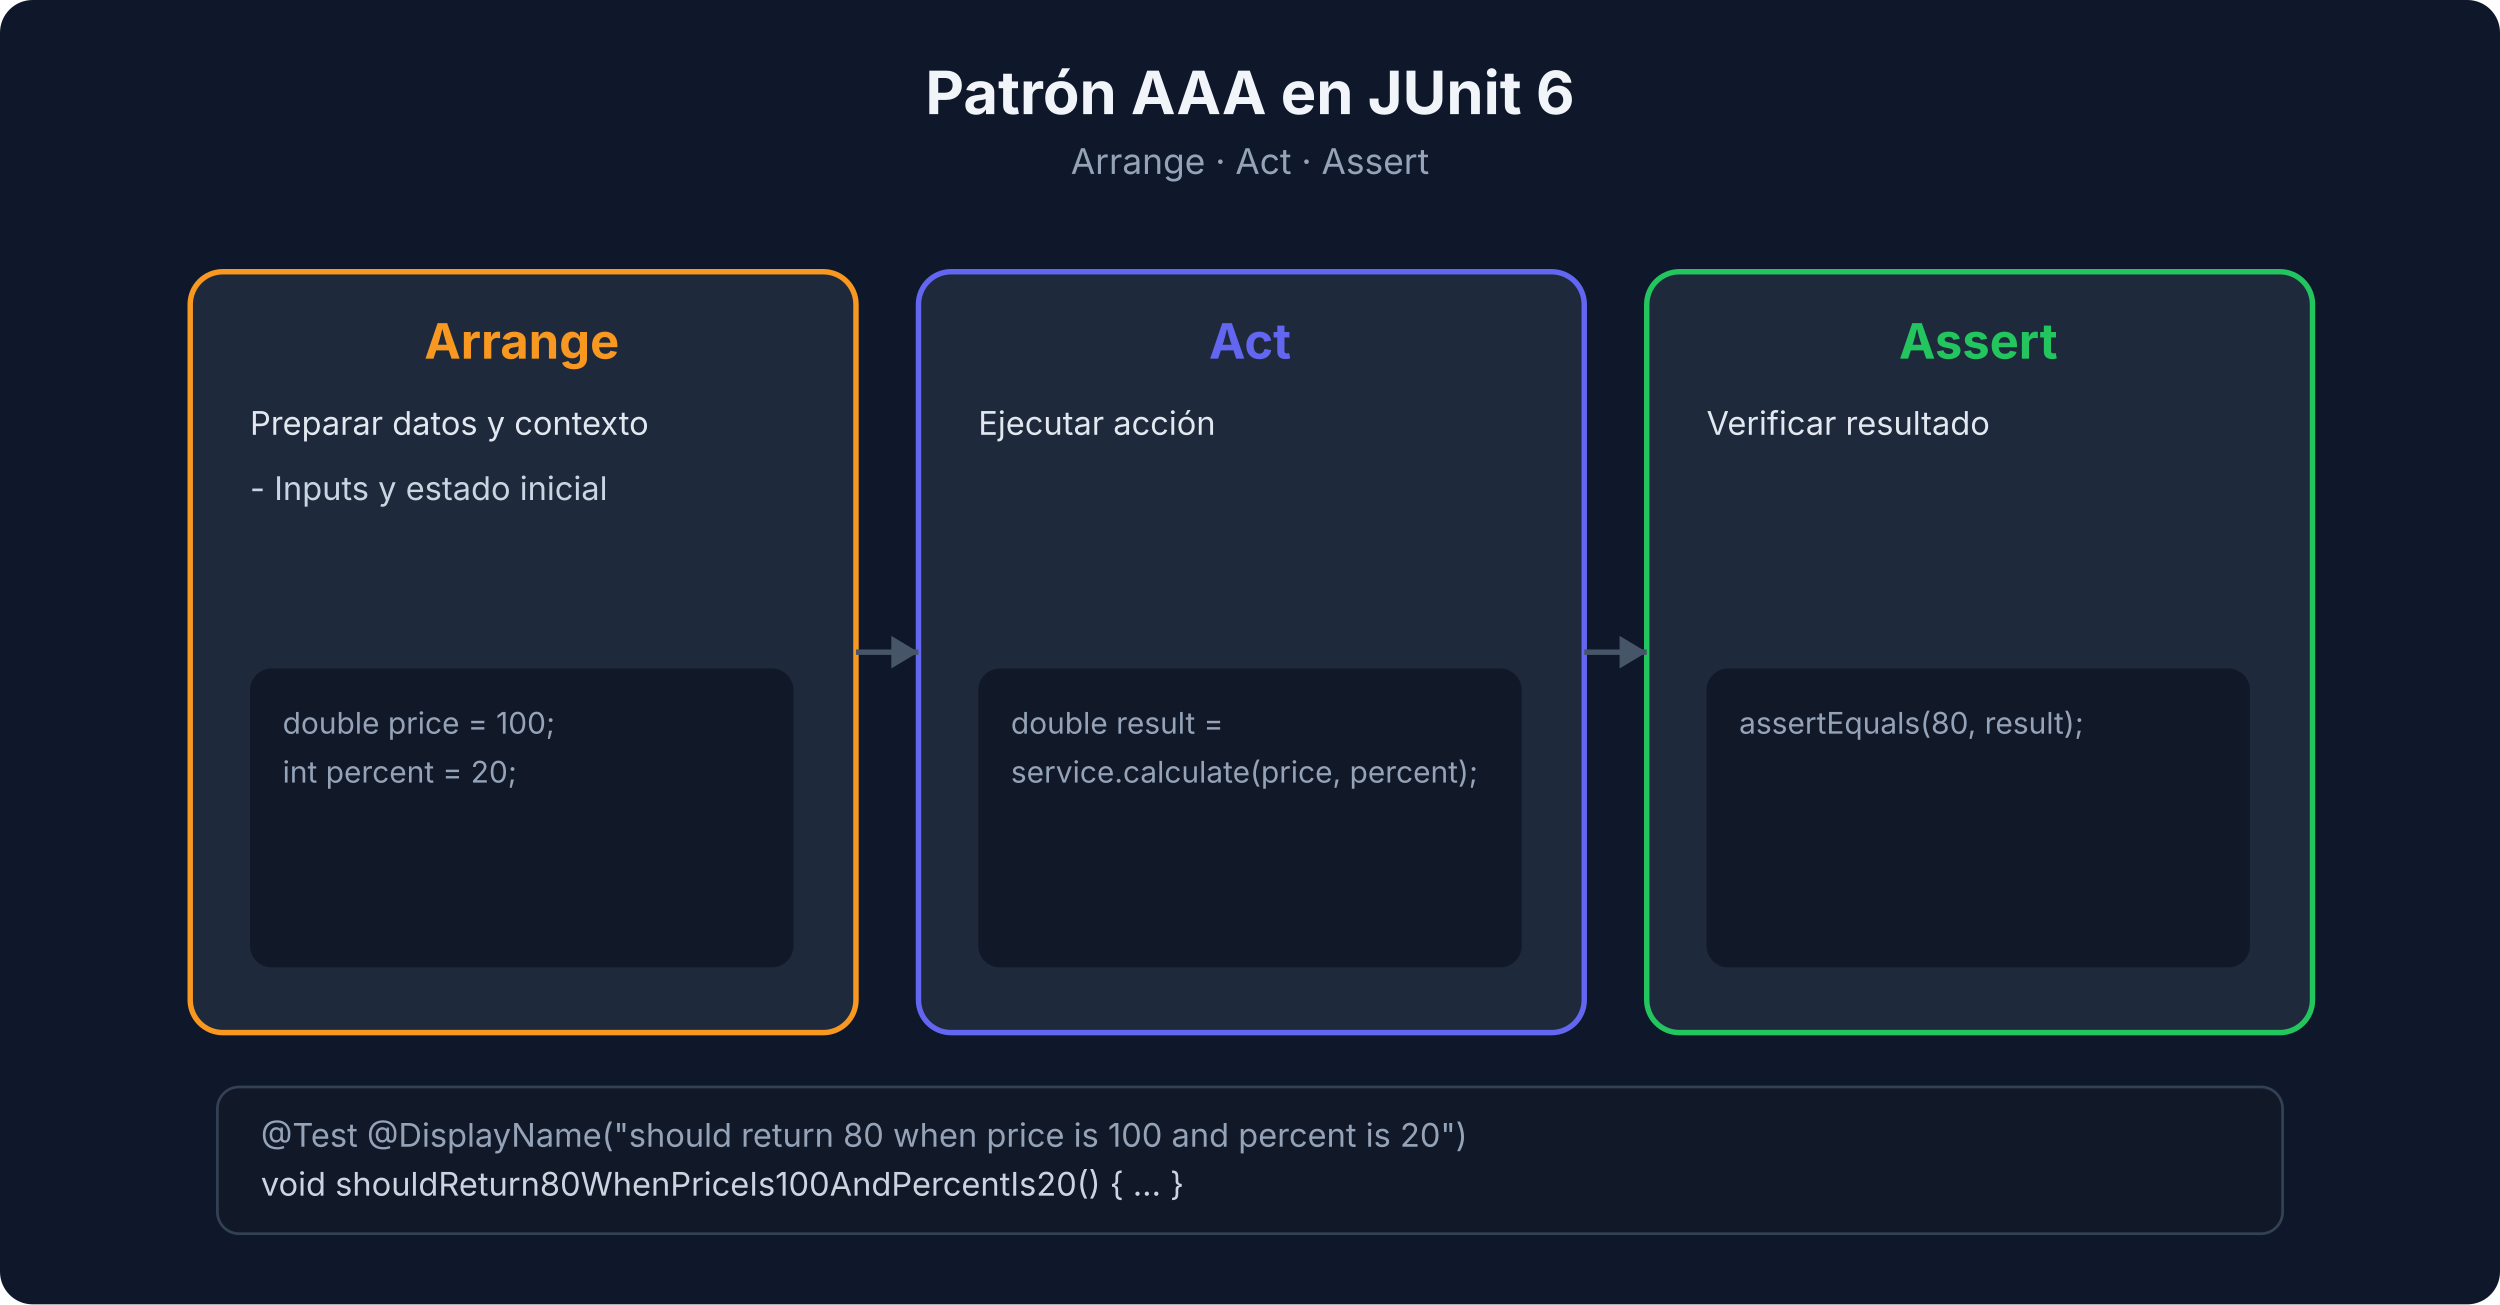
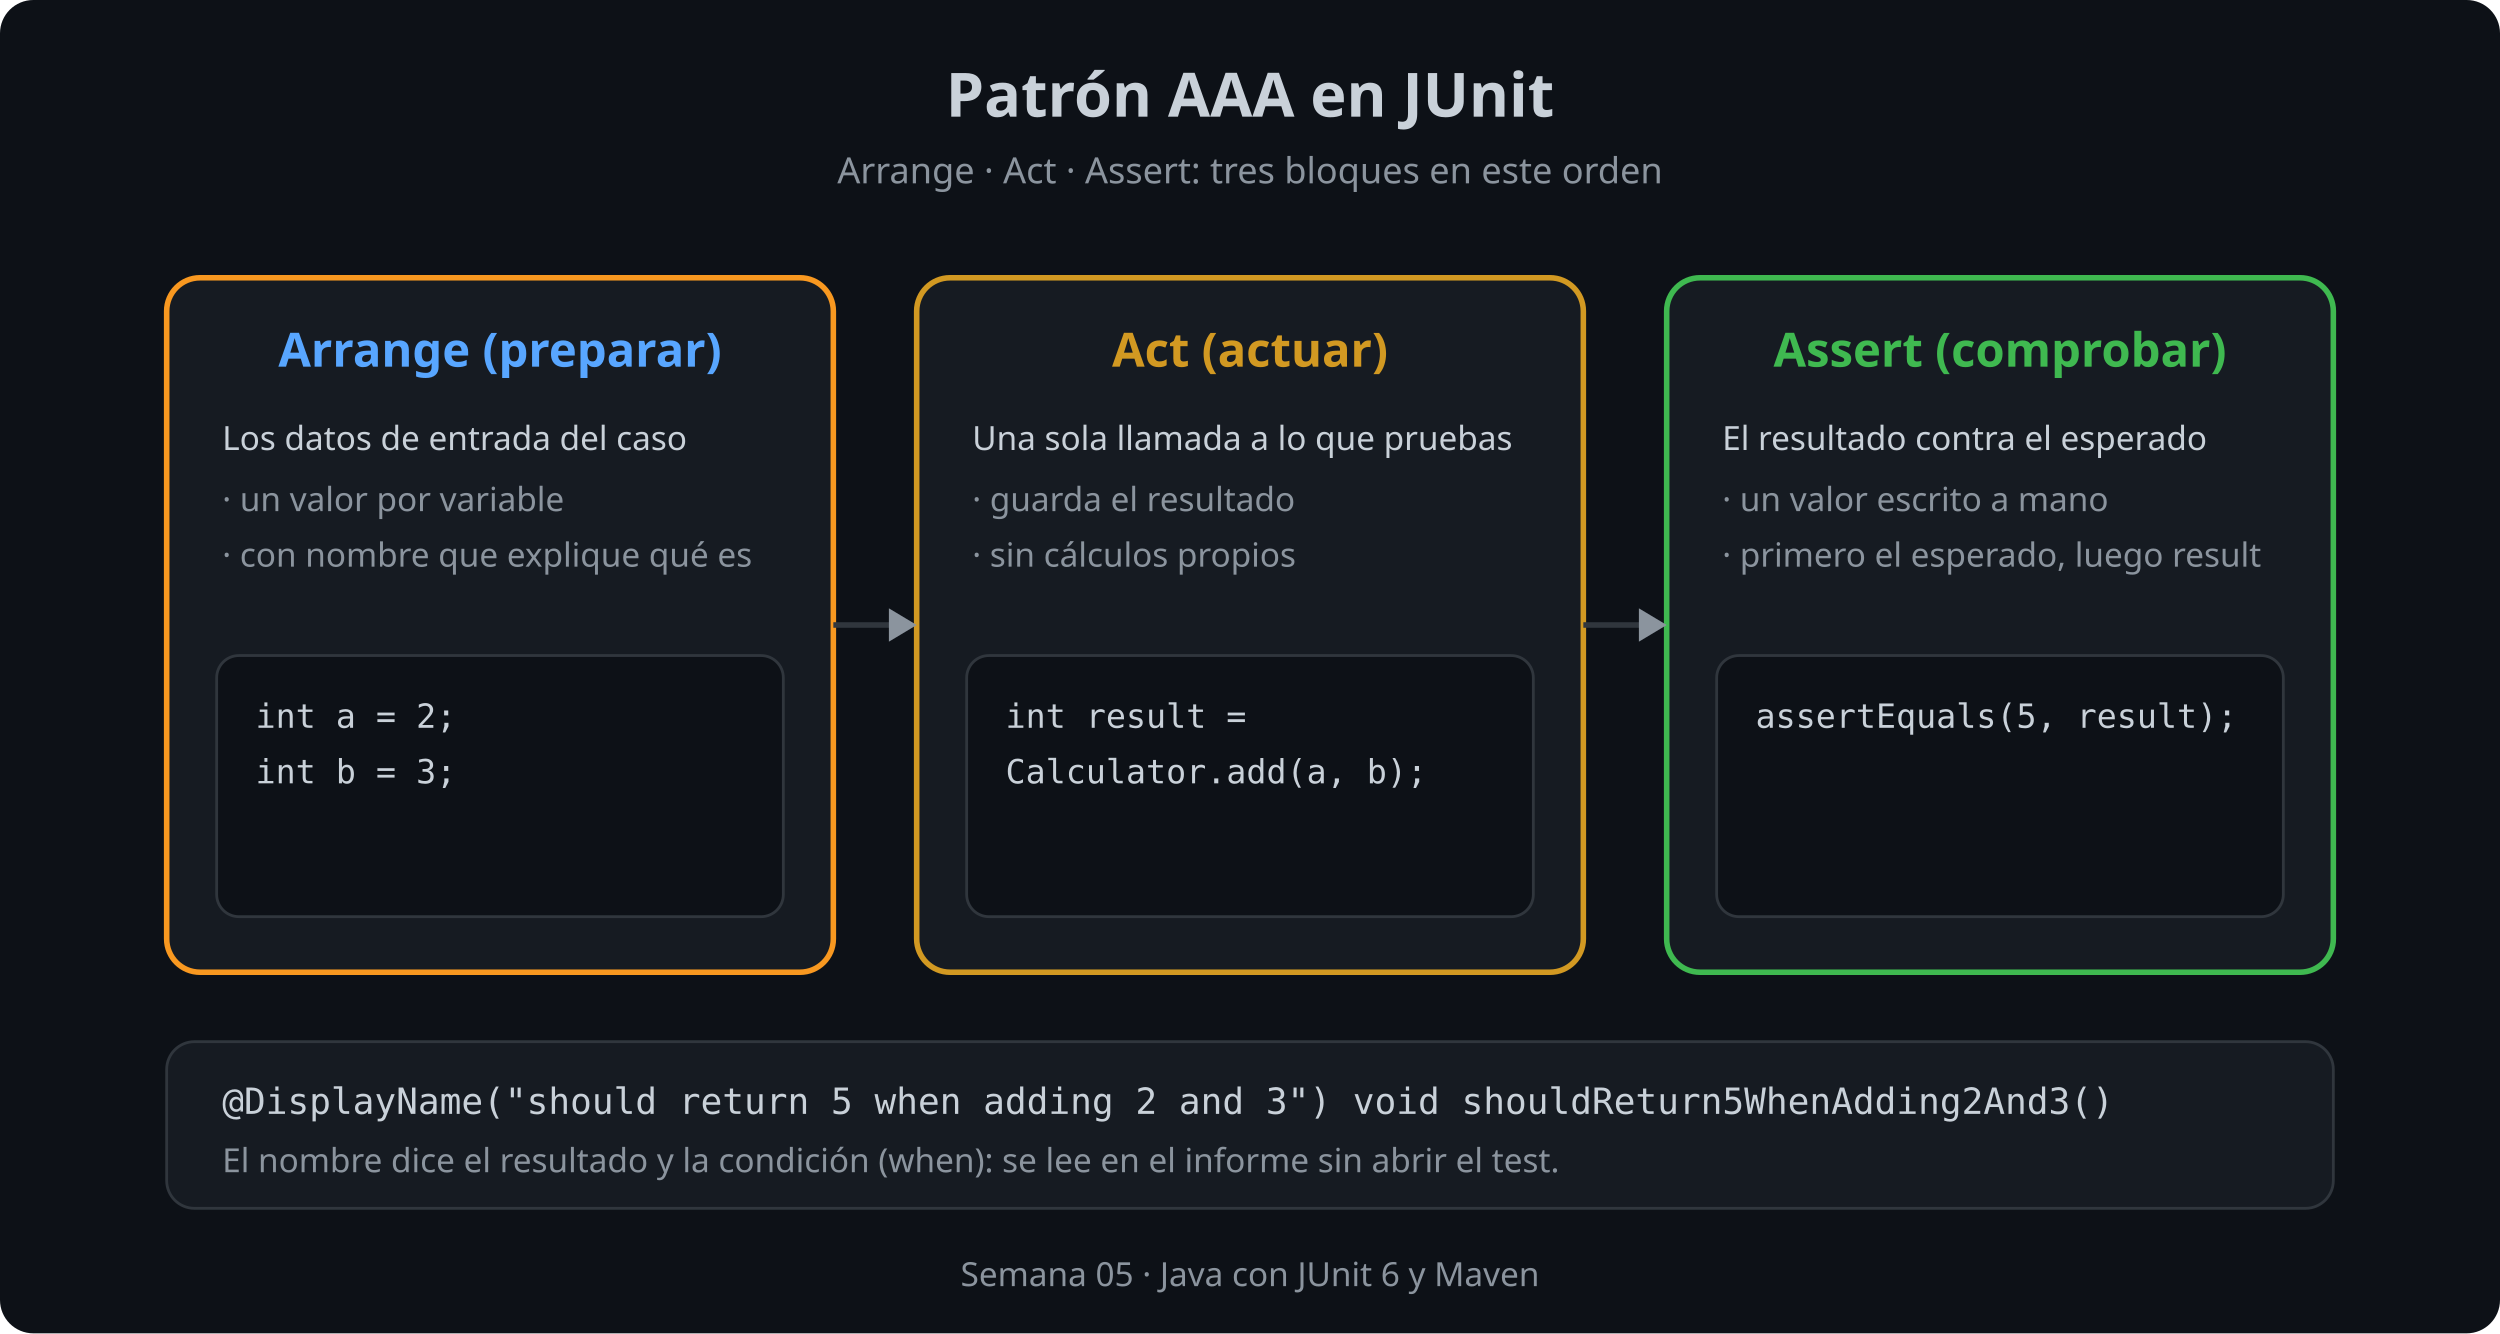
- <svg xmlns="http://www.w3.org/2000/svg" viewBox="0 0 920 480" width="920" height="480" font-family="system-ui, -apple-system, sans-serif">
-   <rect width="920" height="480" fill="#0f172a" rx="12" />
-   <text x="460" y="42" text-anchor="middle" font-size="22" font-weight="700" fill="#f1f5f9">Patrón AAA en JUnit 6</text>
-   <text x="460" y="64" text-anchor="middle" font-size="13" fill="#94a3b8">Arrange · Act · Assert</text>
-   <rect x="70" y="100" width="245" height="280" rx="12" fill="#1e293b" stroke="#F89820" stroke-width="2" />
-   <text x="192" y="132" text-anchor="middle" font-size="18" font-weight="700" fill="#F89820">Arrange</text>
-   <text x="92" y="160" font-size="12" fill="#e2e8f0">Preparar datos y contexto</text>
-   <text x="92" y="184" font-size="12" fill="#cbd5e1">- Inputs y estado inicial</text>
-   <rect x="92" y="246" width="200" height="110" rx="8" fill="#111827" />
-   <text x="104" y="270" font-size="11" fill="#94a3b8">double price = 100;</text>
-   <text x="104" y="288" font-size="11" fill="#94a3b8">int percent = 20;</text>
-   <rect x="338" y="100" width="245" height="280" rx="12" fill="#1e293b" stroke="#6366f1" stroke-width="2" />
-   <text x="460" y="132" text-anchor="middle" font-size="18" font-weight="700" fill="#6366f1">Act</text>
-   <text x="360" y="160" font-size="12" fill="#e2e8f0">Ejecutar acción</text>
-   <rect x="360" y="246" width="200" height="110" rx="8" fill="#111827" />
-   <text x="372" y="270" font-size="11" fill="#94a3b8">double result =</text>
-   <text x="372" y="288" font-size="11" fill="#94a3b8">service.calculate(price, percent);</text>
-   <rect x="606" y="100" width="245" height="280" rx="12" fill="#1e293b" stroke="#22c55e" stroke-width="2" />
-   <text x="728" y="132" text-anchor="middle" font-size="18" font-weight="700" fill="#22c55e">Assert</text>
-   <text x="628" y="160" font-size="12" fill="#e2e8f0">Verificar resultado</text>
-   <rect x="628" y="246" width="200" height="110" rx="8" fill="#111827" />
-   <text x="640" y="270" font-size="11" fill="#94a3b8">assertEquals(80, result);</text>
-   <line x1="315" y1="240" x2="338" y2="240" stroke="#475569" stroke-width="2" />
-   <polygon points="338,240 328,234 328,246" fill="#475569" />
-   <line x1="583" y1="240" x2="606" y2="240" stroke="#475569" stroke-width="2" />
-   <polygon points="606,240 596,234 596,246" fill="#475569" />
-   <rect x="80" y="400" width="760" height="54" rx="8" fill="#111827" stroke="#334155" />
-   <text x="96" y="422" font-size="12" fill="#94a3b8">@Test @DisplayName("should return 80 when price is 100 and percent is 20")</text>
-   <text x="96" y="440" font-size="12" fill="#cbd5e1">void shouldReturn80WhenPriceIs100AndPercentIs20() { ... }</text>
+ <svg xmlns="http://www.w3.org/2000/svg" viewBox="0 0 900 480" width="900" height="480" font-family="sans-serif">
+   <rect width="900" height="480" fill="#0d1117" rx="12" />
+   <text x="450" y="42" text-anchor="middle" font-size="22" font-weight="700" fill="#c9d1d9">Patrón AAA en JUnit</text>
+   <text x="450" y="66" text-anchor="middle" font-size="13" fill="#8b949e">Arrange · Act · Assert: tres bloques en este orden</text>
+   <rect x="60" y="100" width="240" height="250" rx="12" fill="#161b22" stroke="#F89820" stroke-width="2" />
+   <text x="180" y="132" text-anchor="middle" font-size="17" font-weight="700" fill="#58a6ff">Arrange (preparar)</text>
+   <text x="80" y="162" font-size="12" fill="#c9d1d9">Los datos de entrada del caso</text>
+   <text x="80" y="184" font-size="12" fill="#8b949e">· un valor por variable</text>
+   <text x="80" y="204" font-size="12" fill="#8b949e">· con nombre que explique qué es</text>
+   <rect x="78" y="236" width="204" height="94" rx="8" fill="#0d1117" stroke="#30363d" />
+   <text x="92" y="262" font-size="12" fill="#c9d1d9" font-family="monospace">int a = 2;</text>
+   <text x="92" y="282" font-size="12" fill="#c9d1d9" font-family="monospace">int b = 3;</text>
+   <rect x="330" y="100" width="240" height="250" rx="12" fill="#161b22" stroke="#d29922" stroke-width="2" />
+   <text x="450" y="132" text-anchor="middle" font-size="17" font-weight="700" fill="#d29922">Act (actuar)</text>
+   <text x="350" y="162" font-size="12" fill="#c9d1d9">Una sola llamada a lo que pruebas</text>
+   <text x="350" y="184" font-size="12" fill="#8b949e">· guarda el resultado</text>
+   <text x="350" y="204" font-size="12" fill="#8b949e">· sin cálculos propios</text>
+   <rect x="348" y="236" width="204" height="94" rx="8" fill="#0d1117" stroke="#30363d" />
+   <text x="362" y="262" font-size="12" fill="#c9d1d9" font-family="monospace">int result =</text>
+   <text x="362" y="282" font-size="12" fill="#c9d1d9" font-family="monospace">  Calculator.add(a, b);</text>
+   <rect x="600" y="100" width="240" height="250" rx="12" fill="#161b22" stroke="#3fb950" stroke-width="2" />
+   <text x="720" y="132" text-anchor="middle" font-size="17" font-weight="700" fill="#3fb950">Assert (comprobar)</text>
+   <text x="620" y="162" font-size="12" fill="#c9d1d9">El resultado contra el esperado</text>
+   <text x="620" y="184" font-size="12" fill="#8b949e">· un valor escrito a mano</text>
+   <text x="620" y="204" font-size="12" fill="#8b949e">· primero el esperado, luego result</text>
+   <rect x="618" y="236" width="204" height="94" rx="8" fill="#0d1117" stroke="#30363d" />
+   <text x="632" y="262" font-size="12" fill="#c9d1d9" font-family="monospace">assertEquals(5, result);</text>
+   <line x1="300" y1="225" x2="322" y2="225" stroke="#30363d" stroke-width="2" />
+   <polygon points="330,225 320,219 320,231" fill="#8b949e" />
+   <line x1="570" y1="225" x2="592" y2="225" stroke="#30363d" stroke-width="2" />
+   <polygon points="600,225 590,219 590,231" fill="#8b949e" />
+   <rect x="60" y="375" width="780" height="60" rx="10" fill="#161b22" stroke="#30363d" />
+   <text x="80" y="401" font-size="13" fill="#c9d1d9" font-family="monospace">@DisplayName("should return 5 when adding 2 and 3") void shouldReturn5WhenAdding2And3()</text>
+   <text x="80" y="422" font-size="12" fill="#8b949e">El nombre dice el resultado y la condición (when): se lee en el informe sin abrir el test.</text>
+   <text x="450" y="463" text-anchor="middle" font-size="12" fill="#8b949e">Semana 05 · Java con JUnit 6 y Maven</text>
</svg>
